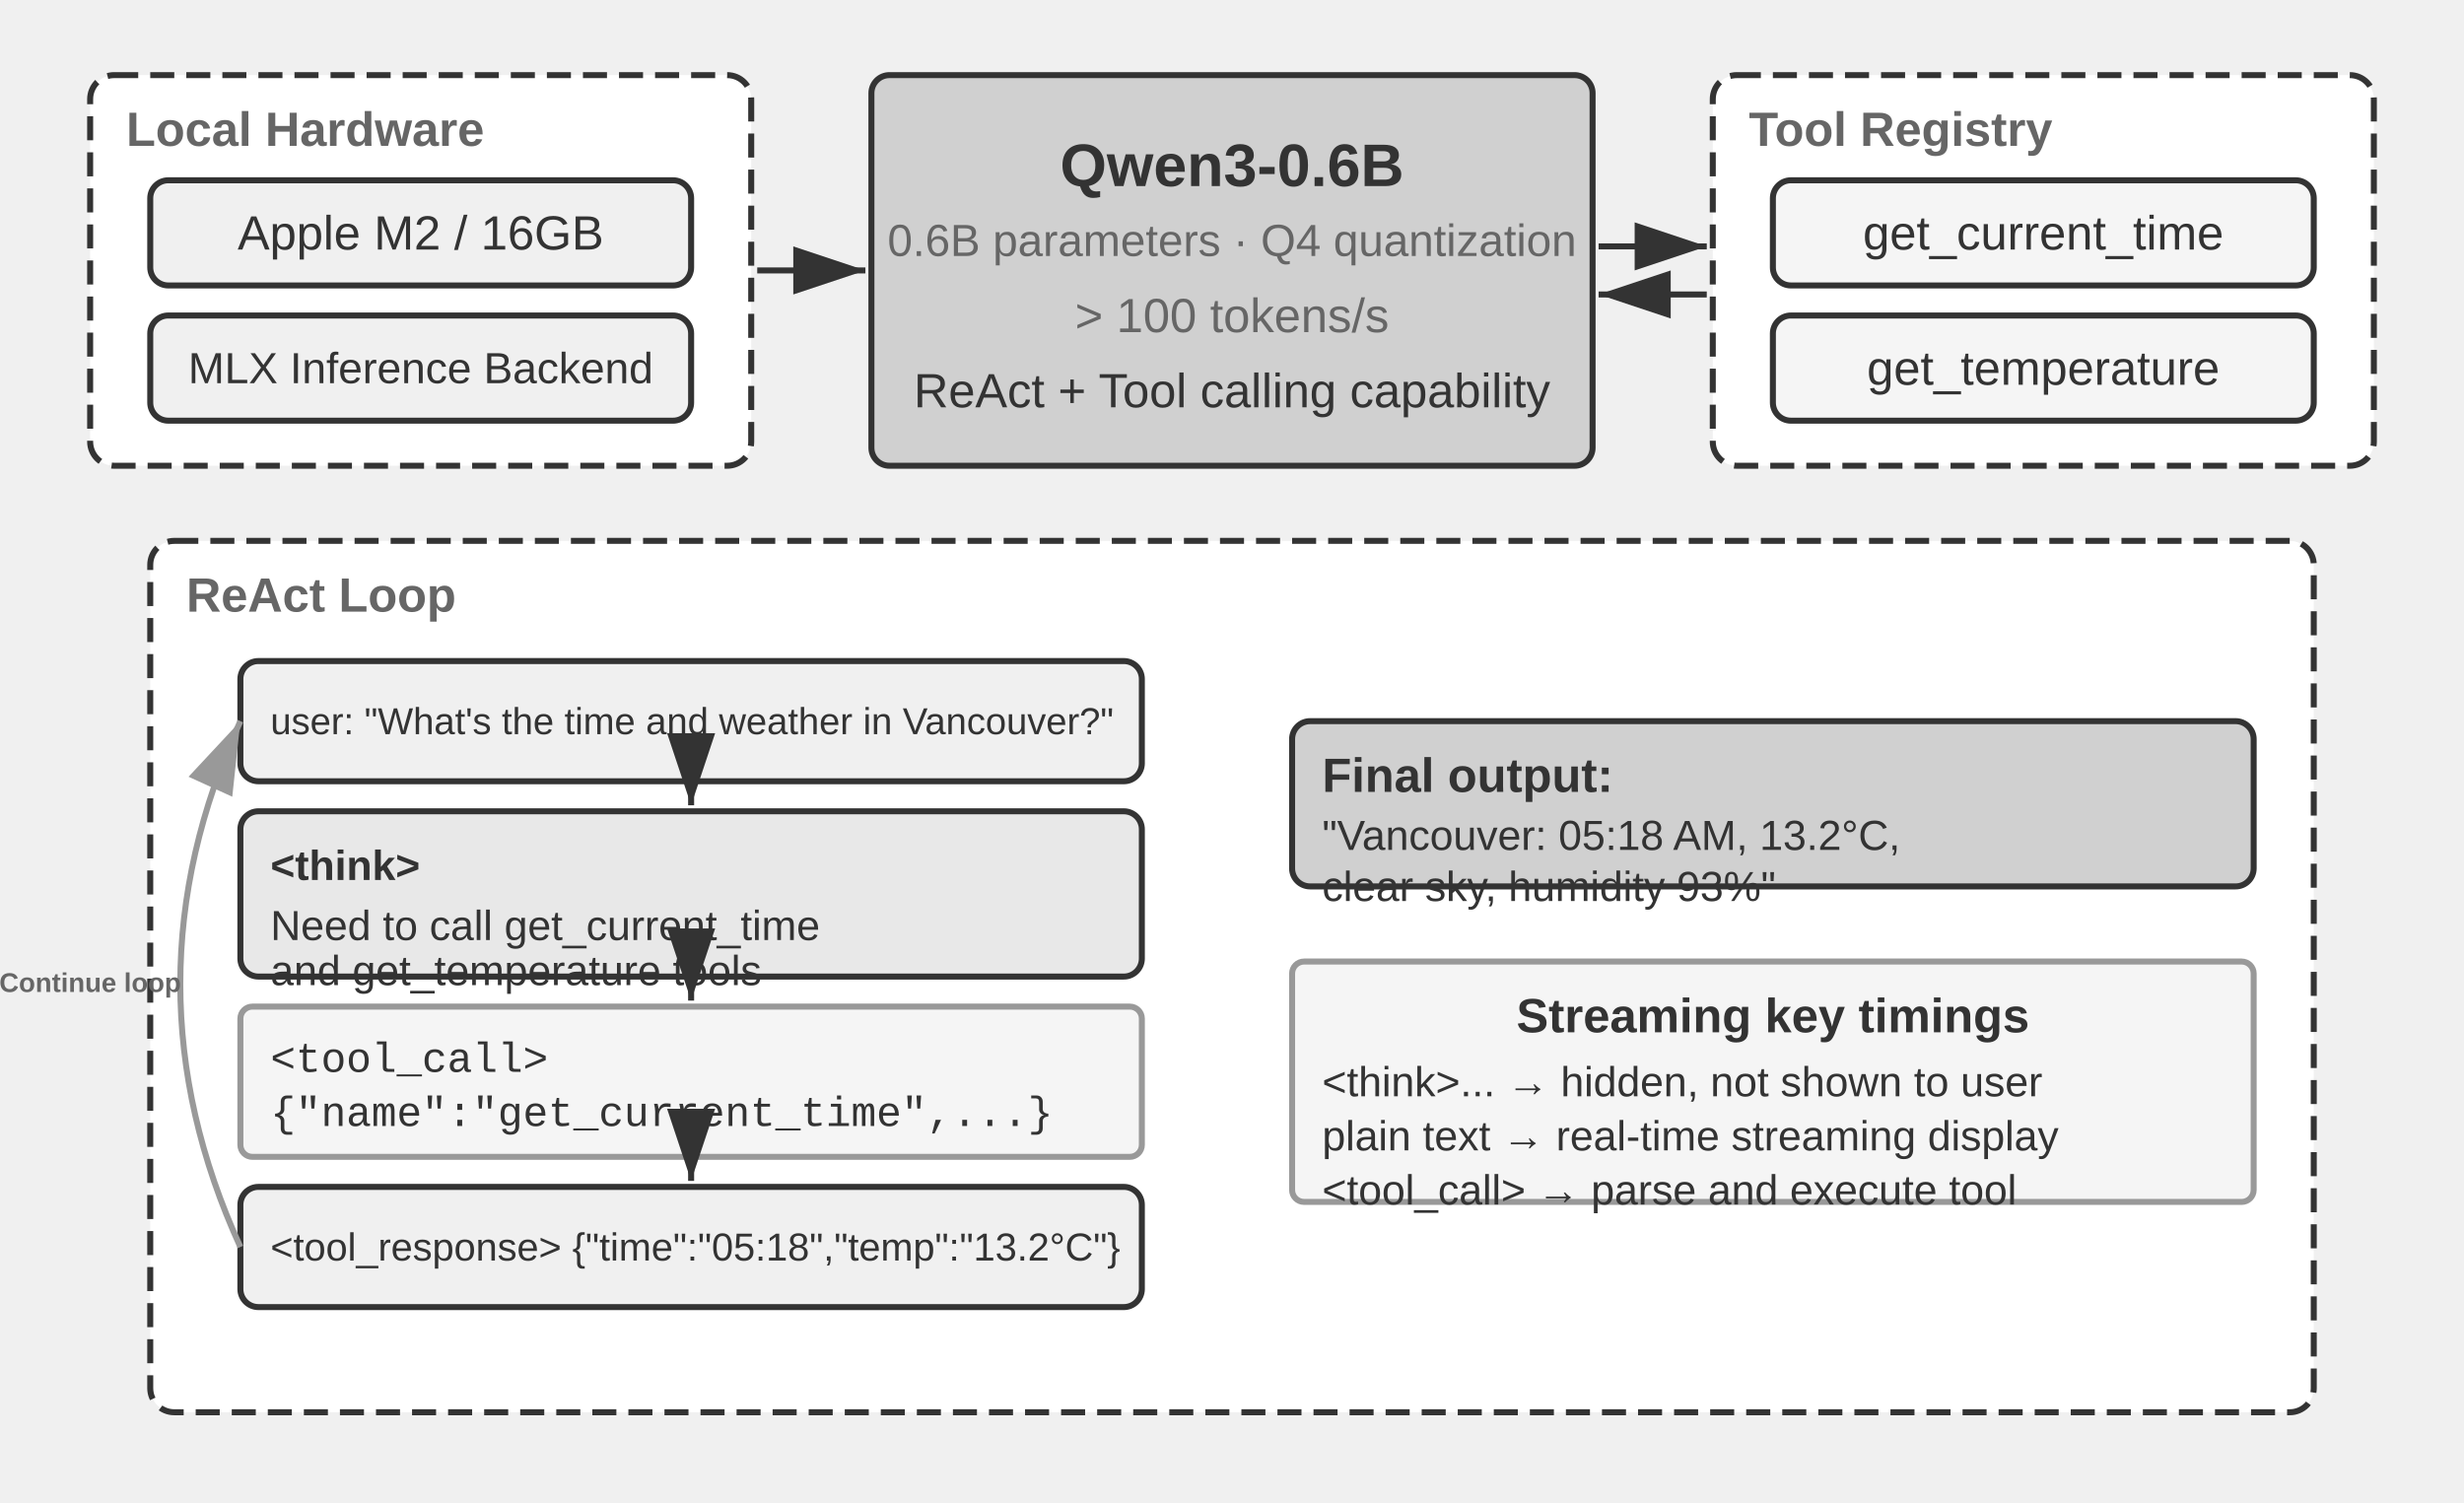
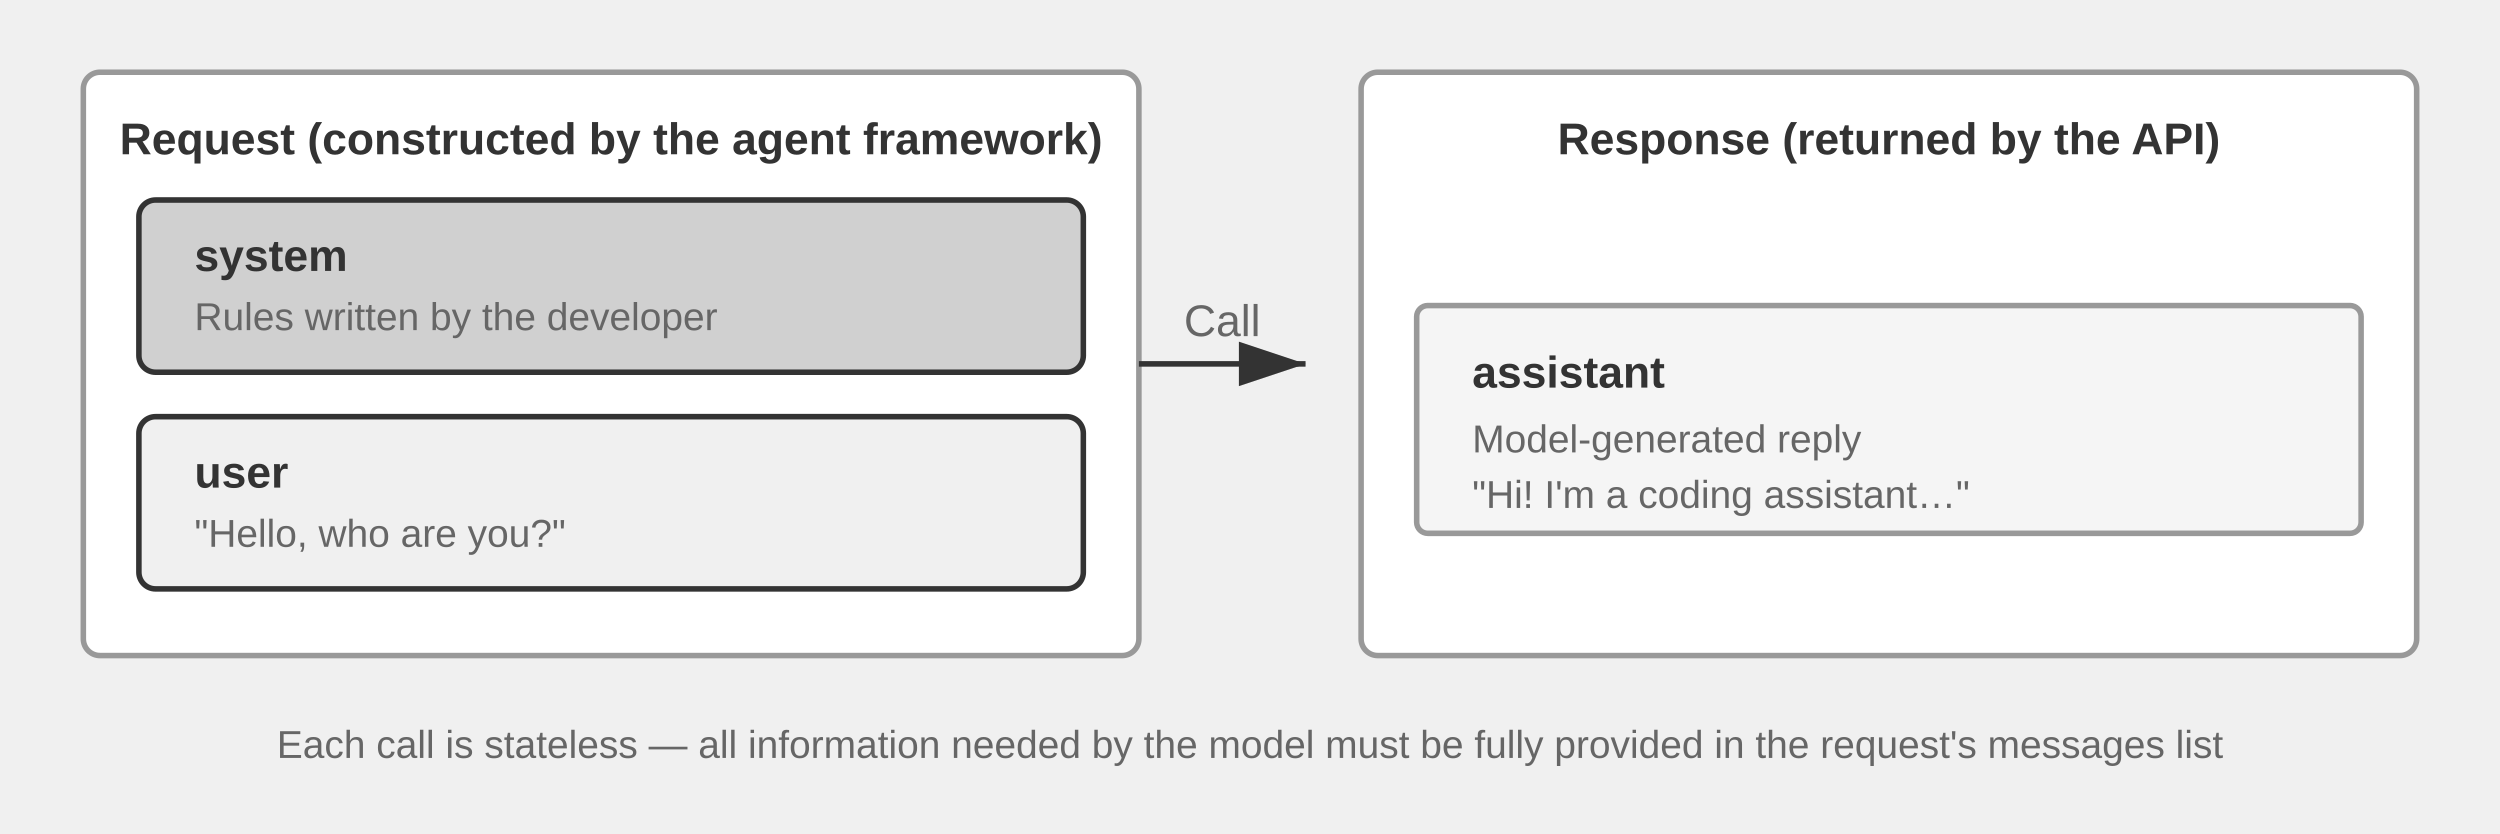
- <svg xmlns="http://www.w3.org/2000/svg" viewBox="0 40 820 500" width="820" height="500" style="background:#ffffff">
+ <svg xmlns="http://www.w3.org/2000/svg" xml:lang="en" viewBox="0 40 900 300" width="900" height="300" style="background:#ffffff">
  <defs>
    <marker id="ah" markerWidth="12" markerHeight="8" refX="12" refY="4" orient="auto">
      <polygon points="0 0, 12 4, 0 8" fill="#333333" />
    </marker>
    <marker id="ah-light" markerWidth="12" markerHeight="8" refX="12" refY="4" orient="auto">
      <polygon points="0 0, 12 4, 0 8" fill="#999999" />
    </marker>
  </defs>
-   <rect x="30" y="65" width="220" height="130" rx="8" fill="#ffffff" stroke="#333333" stroke-width="2" stroke-dasharray="8,4" />
-   <text x="42" y="83" font-family="Arial, 'Helvetica Neue', Helvetica, 'PingFang SC', 'Microsoft YaHei', sans-serif" font-size="16" fill="#666666" text-anchor="start" dominant-baseline="central" font-weight="bold">Local Hardware</text>
-   <rect x="50" y="100" width="180" height="35" rx="6" fill="#f0f0f0" stroke="#333333" stroke-width="2" />
-   <text x="140.0" y="117.5" font-family="Arial, 'Helvetica Neue', Helvetica, 'PingFang SC', 'Microsoft YaHei', sans-serif" font-size="16" fill="#333333" text-anchor="middle" dominant-baseline="central" font-weight="normal">Apple M2 / 16GB</text>
-   <rect x="50" y="145" width="180" height="35" rx="6" fill="#f0f0f0" stroke="#333333" stroke-width="2" />
-   <text x="140.0" y="162.5" font-family="Arial, 'Helvetica Neue', Helvetica, 'PingFang SC', 'Microsoft YaHei', sans-serif" font-size="14.5" fill="#333333" text-anchor="middle" dominant-baseline="central" font-weight="normal">MLX Inference Backend</text>
-   <rect x="290" y="65" width="240" height="130" rx="6" fill="#d0d0d0" stroke="#333333" stroke-width="2" />
-   <text x="410" y="95" font-family="Arial, 'Helvetica Neue', Helvetica, 'PingFang SC', 'Microsoft YaHei', sans-serif" font-size="20" fill="#333333" text-anchor="middle" dominant-baseline="central" font-weight="bold">Qwen3-0.6B</text>
-   <text x="410" y="120" font-family="Arial, 'Helvetica Neue', Helvetica, 'PingFang SC', 'Microsoft YaHei', sans-serif" font-size="15" fill="#666666" text-anchor="middle" dominant-baseline="central" font-weight="normal">0.6B parameters · Q4 quantization</text>
-   <text x="410" y="145" font-family="Arial, 'Helvetica Neue', Helvetica, 'PingFang SC', 'Microsoft YaHei', sans-serif" font-size="16" fill="#666666" text-anchor="middle" dominant-baseline="central" font-weight="normal">&gt; 100 tokens/s</text>
-   <text x="410" y="170" font-family="Arial, 'Helvetica Neue', Helvetica, 'PingFang SC', 'Microsoft YaHei', sans-serif" font-size="16" fill="#333333" text-anchor="middle" dominant-baseline="central" font-weight="normal">ReAct + Tool calling capability</text>
-   <rect x="570" y="65" width="220" height="130" rx="8" fill="#ffffff" stroke="#333333" stroke-width="2" stroke-dasharray="8,4" />
-   <text x="582" y="83" font-family="Arial, 'Helvetica Neue', Helvetica, 'PingFang SC', 'Microsoft YaHei', sans-serif" font-size="16" fill="#666666" text-anchor="start" dominant-baseline="central" font-weight="bold">Tool Registry</text>
-   <rect x="590" y="100" width="180" height="35" rx="6" fill="#f5f5f5" stroke="#333333" stroke-width="2" />
-   <text x="680.0" y="117.5" font-family="Arial, 'Helvetica Neue', Helvetica, 'PingFang SC', 'Microsoft YaHei', sans-serif" font-size="16" fill="#333333" text-anchor="middle" dominant-baseline="central" font-weight="normal">get_current_time</text>
-   <rect x="590" y="145" width="180" height="35" rx="6" fill="#f5f5f5" stroke="#333333" stroke-width="2" />
-   <text x="680.0" y="162.5" font-family="Arial, 'Helvetica Neue', Helvetica, 'PingFang SC', 'Microsoft YaHei', sans-serif" font-size="16" fill="#333333" text-anchor="middle" dominant-baseline="central" font-weight="normal">get_temperature</text>
-   <line x1="252" y1="130" x2="288" y2="130" stroke="#333333" stroke-width="2" marker-end="url(#ah)" />
-   <line x1="532" y1="122" x2="568" y2="122" stroke="#333333" stroke-width="2" marker-end="url(#ah)" />
-   <line x1="568" y1="138" x2="532" y2="138" stroke="#333333" stroke-width="2" marker-end="url(#ah)" />
-   <rect x="50" y="220" width="720" height="290" rx="8" fill="#ffffff" stroke="#333333" stroke-width="2" stroke-dasharray="8,4" />
-   <text x="62" y="238" font-family="Arial, 'Helvetica Neue', Helvetica, 'PingFang SC', 'Microsoft YaHei', sans-serif" font-size="16" fill="#666666" text-anchor="start" dominant-baseline="central" font-weight="bold">ReAct Loop</text>
-   <rect x="80" y="260" width="300" height="40" rx="6" fill="#f0f0f0" stroke="#333333" stroke-width="2" />
-   <text x="90" y="280" font-family="Arial, 'Helvetica Neue', Helvetica, 'PingFang SC', 'Microsoft YaHei', sans-serif" font-size="12.5" fill="#333333" text-anchor="start" dominant-baseline="central" font-weight="normal">user: "What's the time and weather in Vancouver?"</text>
-   <rect x="80" y="310" width="300" height="55" rx="6" fill="#e8e8e8" stroke="#333333" stroke-width="2" />
-   <text x="90" y="328" font-family="Arial, 'Helvetica Neue', Helvetica, 'PingFang SC', 'Microsoft YaHei', sans-serif" font-size="14" fill="#333333" text-anchor="start" dominant-baseline="central" font-weight="bold">&lt;think&gt;</text>
-   <text x="90" y="348" font-family="Arial, 'Helvetica Neue', Helvetica, 'PingFang SC', 'Microsoft YaHei', sans-serif" font-size="14" fill="#333333" text-anchor="start" dominant-baseline="central" font-weight="normal">Need to call get_current_time</text>
-   <text x="90" y="363" font-family="Arial, 'Helvetica Neue', Helvetica, 'PingFang SC', 'Microsoft YaHei', sans-serif" font-size="14" fill="#333333" text-anchor="start" dominant-baseline="central" font-weight="normal">and get_temperature tools</text>
-   <line x1="230" y1="302" x2="230" y2="308" stroke="#333333" stroke-width="2" marker-end="url(#ah)" />
-   <rect x="80" y="375" width="300" height="50" rx="4" fill="#f5f5f5" stroke="#999999" stroke-width="2" />
-   <text x="90" y="393" font-family="'Courier New', Courier, monospace" font-size="14" fill="#333333" text-anchor="start" dominant-baseline="central">&lt;tool_call&gt;</text>
-   <text x="90" y="411" font-family="'Courier New', Courier, monospace" font-size="14" fill="#333333" text-anchor="start" dominant-baseline="central">{"name":"get_current_time",...}</text>
-   <line x1="230" y1="367" x2="230" y2="373" stroke="#333333" stroke-width="2" marker-end="url(#ah)" />
-   <rect x="80" y="435" width="300" height="40" rx="6" fill="#f0f0f0" stroke="#333333" stroke-width="2" />
-   <text x="90" y="455" font-family="Arial, 'Helvetica Neue', Helvetica, 'PingFang SC', 'Microsoft YaHei', sans-serif" font-size="13" fill="#333333" text-anchor="start" dominant-baseline="central" font-weight="normal">&lt;tool_response&gt; {"time":"05:18","temp":"13.2°C"}</text>
-   <line x1="230" y1="427" x2="230" y2="433" stroke="#333333" stroke-width="2" marker-end="url(#ah)" />
-   <path d="M 80,455 Q 40.0,367.5 80,280" fill="none" stroke="#999999" stroke-width="2" marker-end="url(#ah-light)" />
-   <text x="30" y="367" font-family="Arial, 'Helvetica Neue', Helvetica, 'PingFang SC', 'Microsoft YaHei', sans-serif" font-size="9" fill="#666666" text-anchor="middle" dominant-baseline="central" font-weight="bold">Continue loop</text>
-   <rect x="430" y="280" width="320" height="55" rx="6" fill="#d0d0d0" stroke="#333333" stroke-width="2" />
-   <text x="440" y="298" font-family="Arial, 'Helvetica Neue', Helvetica, 'PingFang SC', 'Microsoft YaHei', sans-serif" font-size="16" fill="#333333" text-anchor="start" dominant-baseline="central" font-weight="bold">Final output:</text>
-   <text x="440" y="318" font-family="Arial, 'Helvetica Neue', Helvetica, 'PingFang SC', 'Microsoft YaHei', sans-serif" font-size="14" fill="#333333" text-anchor="start" dominant-baseline="central" font-weight="normal">"Vancouver: 05:18 AM, 13.2°C,</text>
-   <text x="440" y="335" font-family="Arial, 'Helvetica Neue', Helvetica, 'PingFang SC', 'Microsoft YaHei', sans-serif" font-size="14" fill="#333333" text-anchor="start" dominant-baseline="central" font-weight="normal">  clear sky, humidity 93%"</text>
-   <rect x="430" y="360" width="320" height="80" rx="4" fill="#f5f5f5" stroke="#999999" stroke-width="2" />
-   <text x="590" y="378" font-family="Arial, 'Helvetica Neue', Helvetica, 'PingFang SC', 'Microsoft YaHei', sans-serif" font-size="16" fill="#333333" text-anchor="middle" dominant-baseline="central" font-weight="bold">Streaming key timings</text>
-   <text x="440" y="400" font-family="Arial, 'Helvetica Neue', Helvetica, 'PingFang SC', 'Microsoft YaHei', sans-serif" font-size="14" fill="#333333" text-anchor="start" dominant-baseline="central" font-weight="normal">&lt;think&gt;... → hidden, not shown to user</text>
-   <text x="440" y="418" font-family="Arial, 'Helvetica Neue', Helvetica, 'PingFang SC', 'Microsoft YaHei', sans-serif" font-size="14" fill="#333333" text-anchor="start" dominant-baseline="central" font-weight="normal">plain text → real-time streaming display</text>
-   <text x="440" y="436" font-family="Arial, 'Helvetica Neue', Helvetica, 'PingFang SC', 'Microsoft YaHei', sans-serif" font-size="14" fill="#333333" text-anchor="start" dominant-baseline="central" font-weight="normal">&lt;tool_call&gt; → parse and execute tool</text>
+   <rect x="30" y="66" width="380" height="210" rx="6" fill="#ffffff" stroke="#999999" stroke-width="2" />
+   <text x="220" y="90" font-family="Arial, 'Helvetica Neue', Helvetica, 'PingFang SC', 'Microsoft YaHei', sans-serif" font-size="16" fill="#333333" text-anchor="middle" dominant-baseline="central" font-weight="bold">Request (constructed by the agent framework)</text>
+   <rect x="50" y="112" width="340" height="62" rx="6" fill="#d0d0d0" stroke="#333333" stroke-width="2" />
+   <text x="70" y="132" font-family="Arial, 'Helvetica Neue', Helvetica, 'PingFang SC', 'Microsoft YaHei', sans-serif" font-size="16" fill="#333333" text-anchor="start" dominant-baseline="central" font-weight="bold">system</text>
+   <text x="70" y="154" font-family="Arial, 'Helvetica Neue', Helvetica, 'PingFang SC', 'Microsoft YaHei', sans-serif" font-size="14" fill="#666666" text-anchor="start" dominant-baseline="central" font-weight="normal">Rules written by the developer</text>
+   <rect x="50" y="190" width="340" height="62" rx="6" fill="#f0f0f0" stroke="#333333" stroke-width="2" />
+   <text x="70" y="210" font-family="Arial, 'Helvetica Neue', Helvetica, 'PingFang SC', 'Microsoft YaHei', sans-serif" font-size="16" fill="#333333" text-anchor="start" dominant-baseline="central" font-weight="bold">user</text>
+   <text x="70" y="232" font-family="Arial, 'Helvetica Neue', Helvetica, 'PingFang SC', 'Microsoft YaHei', sans-serif" font-size="14" fill="#666666" text-anchor="start" dominant-baseline="central" font-weight="normal">"Hello, who are you?"</text>
+   <line x1="410" y1="171" x2="470" y2="171" stroke="#333333" stroke-width="2" marker-end="url(#ah)" />
+   <text x="440.0" y="161.0" font-family="Arial, 'Helvetica Neue', Helvetica, 'PingFang SC', 'Microsoft YaHei', sans-serif" font-size="16" fill="#666666" text-anchor="middle">Call</text>
+   <rect x="490" y="66" width="380" height="210" rx="6" fill="#ffffff" stroke="#999999" stroke-width="2" />
+   <text x="680" y="90" font-family="Arial, 'Helvetica Neue', Helvetica, 'PingFang SC', 'Microsoft YaHei', sans-serif" font-size="16" fill="#333333" text-anchor="middle" dominant-baseline="central" font-weight="bold">Response (returned by the API)</text>
+   <rect x="510" y="150" width="340" height="82" rx="4" fill="#f5f5f5" stroke="#999999" stroke-width="2" />
+   <text x="530" y="174" font-family="Arial, 'Helvetica Neue', Helvetica, 'PingFang SC', 'Microsoft YaHei', sans-serif" font-size="16" fill="#333333" text-anchor="start" dominant-baseline="central" font-weight="bold">assistant</text>
+   <text x="530" y="198" font-family="Arial, 'Helvetica Neue', Helvetica, 'PingFang SC', 'Microsoft YaHei', sans-serif" font-size="14" fill="#666666" text-anchor="start" dominant-baseline="central" font-weight="normal">Model-generated reply</text>
+   <text x="530" y="218" font-family="Arial, 'Helvetica Neue', Helvetica, 'PingFang SC', 'Microsoft YaHei', sans-serif" font-size="14" fill="#666666" text-anchor="start" dominant-baseline="central" font-weight="normal">"Hi! I'm a coding assistant…"</text>
+   <text x="450" y="308" font-family="Arial, 'Helvetica Neue', Helvetica, 'PingFang SC', 'Microsoft YaHei', sans-serif" font-size="14" fill="#666666" text-anchor="middle" dominant-baseline="central" font-weight="normal">Each call is stateless — all information needed by the model must be fully provided in the request's messages list</text>
</svg>
